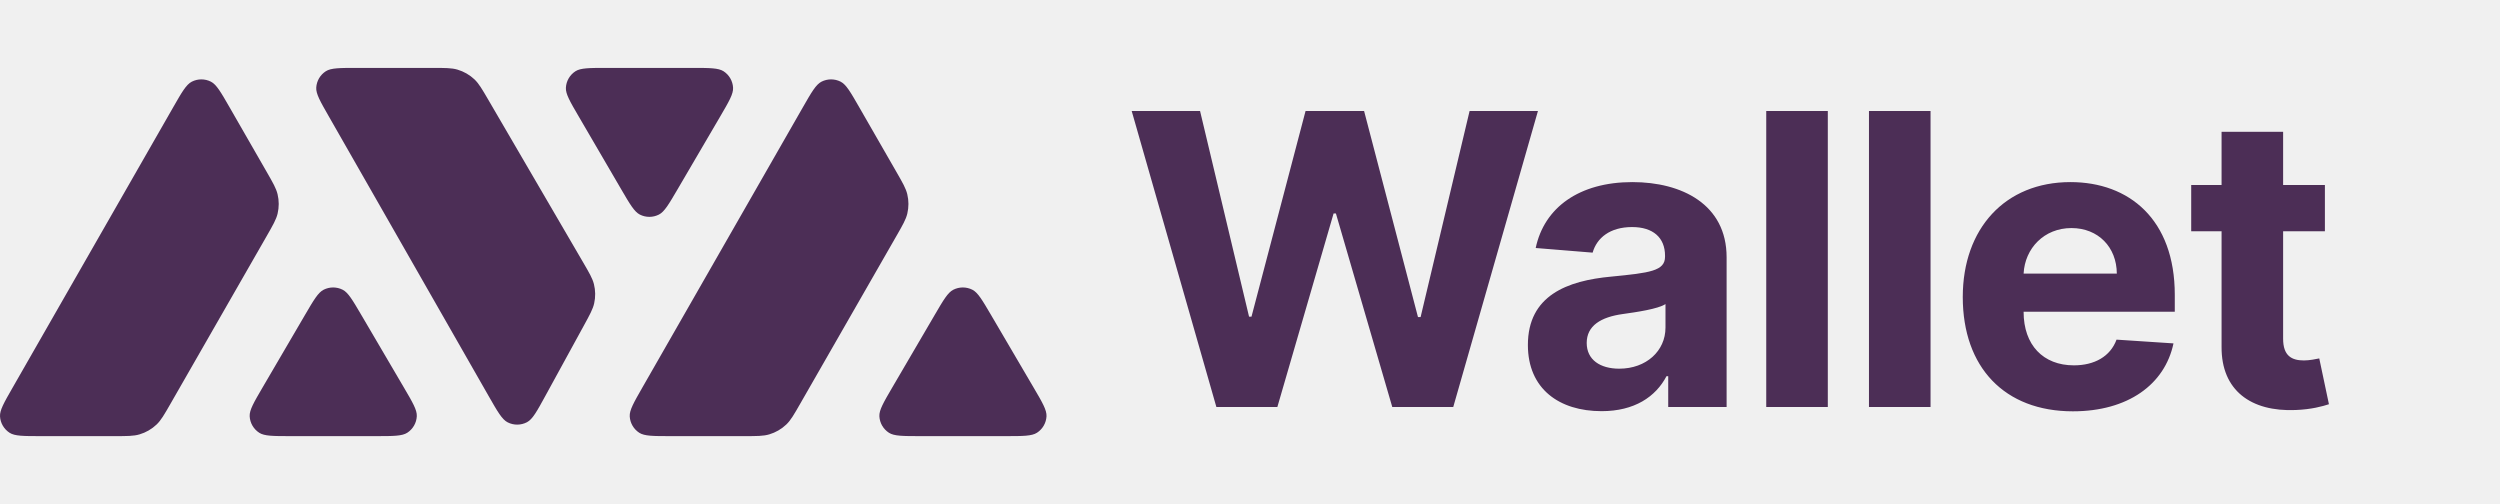
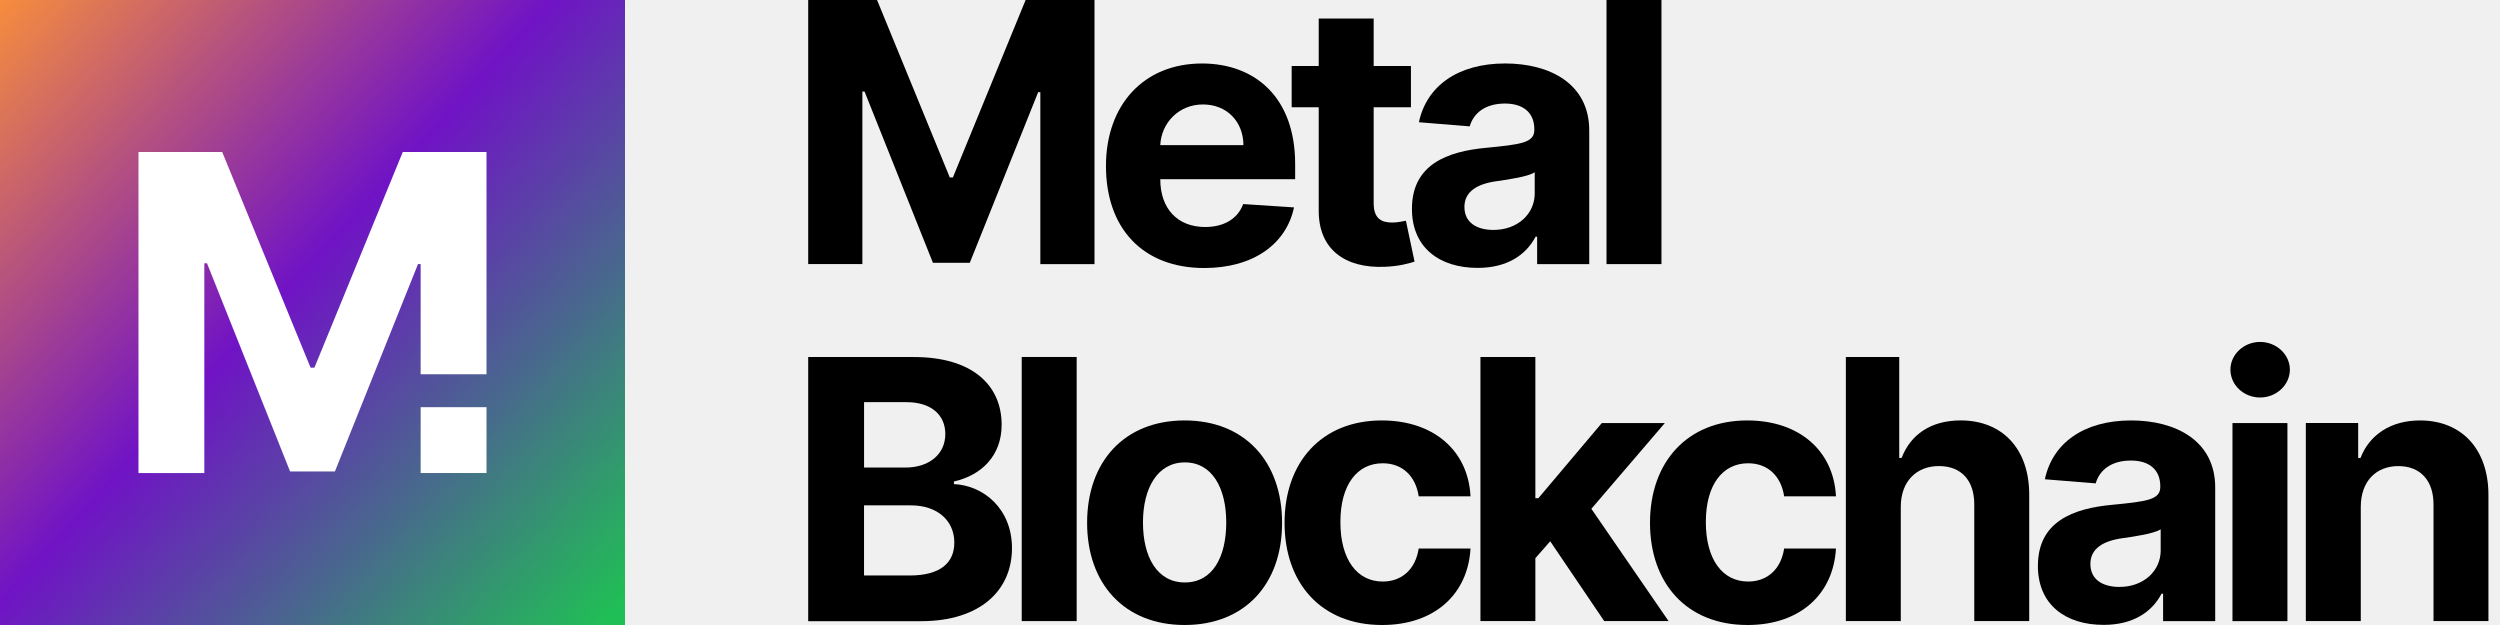
- <svg xmlns="http://www.w3.org/2000/svg" width="129" height="26" viewBox="0 0 129 26" fill="none">
-   <path d="M5.891 22.504H2.108C1.211 22.504 0.762 22.504 0.494 22.331C0.204 22.143 0.02 21.829 0.001 21.486C-0.017 21.168 0.205 20.78 0.65 20.004L8.933 5.542C9.383 4.755 9.609 4.362 9.896 4.215C10.205 4.057 10.573 4.057 10.883 4.214C11.17 4.36 11.396 4.754 11.848 5.54L13.758 8.864C14.087 9.436 14.251 9.722 14.323 10.024C14.402 10.352 14.402 10.694 14.324 11.023C14.252 11.325 14.088 11.611 13.76 12.183L8.807 20.818C8.474 21.399 8.307 21.689 8.079 21.906C7.831 22.142 7.53 22.317 7.2 22.414C6.898 22.504 6.562 22.504 5.891 22.504Z" fill="#4C2E56" />
-   <path d="M19.387 22.504H15.001C14.096 22.504 13.643 22.504 13.374 22.329C13.083 22.14 12.9 21.824 12.883 21.479C12.867 21.159 13.095 20.77 13.55 19.991L15.74 16.247C16.19 15.478 16.415 15.094 16.699 14.95C17.007 14.794 17.371 14.794 17.679 14.949C17.964 15.092 18.189 15.477 18.64 16.245L20.837 19.989C21.294 20.768 21.523 21.158 21.507 21.477C21.49 21.823 21.308 22.14 21.016 22.329C20.747 22.504 20.294 22.504 19.387 22.504Z" fill="#4C2E56" />
-   <path d="M38.384 22.504H34.601C33.704 22.504 33.255 22.504 32.986 22.331C32.696 22.143 32.513 21.829 32.494 21.486C32.476 21.168 32.698 20.78 33.142 20.004L41.425 5.542C41.876 4.755 42.101 4.362 42.388 4.215C42.698 4.057 43.066 4.057 43.376 4.214C43.663 4.36 43.889 4.754 44.34 5.54L46.251 8.864C46.58 9.436 46.744 9.722 46.816 10.024C46.895 10.352 46.895 10.694 46.817 11.023C46.745 11.325 46.581 11.611 46.252 12.183L41.299 20.818C40.966 21.399 40.8 21.689 40.572 21.906C40.323 22.142 40.022 22.317 39.693 22.414C39.391 22.504 39.055 22.504 38.384 22.504Z" fill="#4C2E56" />
-   <path d="M51.88 22.504H47.494C46.589 22.504 46.136 22.504 45.867 22.329C45.576 22.14 45.393 21.824 45.376 21.479C45.36 21.159 45.588 20.77 46.043 19.991L48.233 16.247C48.682 15.478 48.907 15.094 49.192 14.95C49.5 14.794 49.864 14.794 50.172 14.949C50.456 15.092 50.682 15.477 51.133 16.245L53.329 19.989C53.787 20.768 54.015 21.158 54 21.477C53.983 21.823 53.8 22.14 53.509 22.329C53.239 22.504 52.786 22.504 51.88 22.504Z" fill="#4C2E56" />
-   <path d="M22.305 3.504H18.424C17.527 3.504 17.079 3.504 16.811 3.677C16.521 3.864 16.338 4.177 16.318 4.521C16.3 4.839 16.521 5.227 16.965 6.002L25.216 20.44C25.676 21.245 25.907 21.648 26.197 21.794C26.511 21.953 26.883 21.949 27.194 21.785C27.482 21.633 27.704 21.227 28.149 20.413L30.126 16.802C30.438 16.232 30.594 15.947 30.66 15.649C30.732 15.323 30.728 14.986 30.647 14.662C30.572 14.365 30.409 14.085 30.081 13.523L25.208 5.168C24.874 4.594 24.706 4.308 24.479 4.093C24.231 3.86 23.931 3.688 23.604 3.592C23.304 3.504 22.971 3.504 22.305 3.504Z" fill="#4C2E56" />
-   <path d="M35.709 3.504H31.316C30.412 3.504 29.96 3.504 29.691 3.678C29.4 3.867 29.217 4.183 29.2 4.528C29.183 4.847 29.41 5.237 29.865 6.015L32.057 9.772C32.507 10.543 32.732 10.928 33.017 11.073C33.325 11.229 33.689 11.229 33.998 11.073C34.283 10.93 34.508 10.544 34.959 9.774L37.159 6.017C37.615 5.238 37.843 4.849 37.827 4.529C37.81 4.183 37.628 3.867 37.337 3.678C37.067 3.504 36.614 3.504 35.709 3.504Z" fill="#4C2E56" />
-   <path d="M62.765 21H65.912L68.813 11.015H68.933L71.841 21H74.988L79.358 5.727H75.831L73.303 16.361H73.168L70.387 5.727H67.367L64.577 16.339H64.451L61.923 5.727H58.395L62.765 21ZM82.642 21.216C84.335 21.216 85.431 20.478 85.991 19.412H86.08V21H89.093V13.274C89.093 10.545 86.781 9.396 84.231 9.396C81.487 9.396 79.682 10.709 79.242 12.797L82.18 13.036C82.396 12.275 83.075 11.716 84.216 11.716C85.297 11.716 85.916 12.26 85.916 13.2V13.244C85.916 13.983 85.133 14.079 83.142 14.273C80.875 14.482 78.839 15.243 78.839 17.801C78.839 20.068 80.457 21.216 82.642 21.216ZM83.552 19.024C82.575 19.024 81.874 18.569 81.874 17.696C81.874 16.802 82.613 16.361 83.731 16.205C84.425 16.108 85.558 15.944 85.939 15.69V16.906C85.939 18.107 84.947 19.024 83.552 19.024ZM94.315 5.727H91.138V21H94.315V5.727ZM99.616 5.727H96.439V21H99.616V5.727ZM106.961 21.224C109.795 21.224 111.704 19.844 112.152 17.719L109.213 17.525C108.893 18.397 108.072 18.852 107.013 18.852C105.425 18.852 104.418 17.801 104.418 16.093V16.086H112.219V15.213C112.219 11.32 109.862 9.396 106.834 9.396C103.464 9.396 101.279 11.79 101.279 15.325C101.279 18.957 103.434 21.224 106.961 21.224ZM104.418 14.117C104.485 12.812 105.477 11.768 106.887 11.768C108.266 11.768 109.221 12.752 109.228 14.117H104.418ZM119.965 9.545H117.809V6.801H114.633V9.545H113.066V11.932H114.633V17.898C114.618 20.142 116.146 21.254 118.451 21.157C119.271 21.127 119.853 20.963 120.173 20.858L119.674 18.494C119.517 18.524 119.182 18.599 118.883 18.599C118.249 18.599 117.809 18.36 117.809 17.48V11.932H119.965V9.545Z" fill="#4C2E56" />
+ <svg xmlns="http://www.w3.org/2000/svg" width="96" height="24" viewBox="0 0 96 24" fill="none">
+   <path d="M24 0H0V24H24V0Z" fill="url(#paint0_linear_111_8068)" />
+   <path d="M15.467 5.836L12.073 14.119H11.927L8.532 5.836H5.318V18.165H7.846V10.11H7.949L11.139 18.103H12.861L16.052 10.14H16.153V14.372H18.682V5.836H15.467Z" fill="white" />
+   <path d="M18.682 15.636H16.153V18.164H18.682V15.636Z" fill="white" />
+   <path d="M33.679 0L36.472 6.814H36.591L39.384 0H42.029V10.142H39.949V3.54H39.865L37.24 10.091H35.824L33.199 3.516H33.115V10.141H31.035V0H33.68H33.679Z" fill="black" />
+   <path d="M42.469 6.374C42.469 4.027 43.92 2.438 46.158 2.438C48.169 2.438 49.734 3.715 49.734 6.3V6.88H44.555V6.885C44.555 8.019 45.223 8.717 46.278 8.717C46.98 8.717 47.526 8.415 47.738 7.836L49.69 7.964C49.392 9.375 48.124 10.292 46.242 10.292C43.901 10.292 42.469 8.786 42.469 6.375V6.374ZM47.748 5.572C47.742 4.665 47.109 4.011 46.193 4.011C45.276 4.011 44.598 4.705 44.554 5.572H47.748Z" fill="black" />
+   <path d="M54.18 4.12H52.749V7.804C52.749 8.389 53.041 8.546 53.462 8.546C53.66 8.546 53.883 8.497 53.987 8.477L54.319 10.046C54.106 10.116 53.719 10.225 53.175 10.245C51.645 10.309 50.63 9.571 50.639 8.081V4.12H49.6V2.534H50.639V0.713H52.749V2.535H54.18V4.121V4.12Z" fill="black" />
+   <path d="M54.219 8.017C54.219 6.319 55.571 5.813 57.076 5.675C58.398 5.547 58.918 5.482 58.918 4.992V4.962C58.918 4.338 58.508 3.976 57.789 3.976C57.031 3.976 56.581 4.347 56.437 4.853L54.486 4.694C54.779 3.307 55.977 2.437 57.799 2.437C59.493 2.437 61.027 3.2 61.027 5.012V10.142H59.026V9.088H58.967C58.596 9.796 57.868 10.287 56.743 10.287C55.292 10.287 54.218 9.524 54.218 8.018L54.219 8.017ZM58.933 7.423V6.616C58.68 6.783 57.927 6.893 57.467 6.958C56.725 7.061 56.234 7.354 56.234 7.948C56.234 8.542 56.7 8.829 57.349 8.829C58.274 8.829 58.934 8.219 58.934 7.422L58.933 7.423Z" fill="black" />
+   <path d="M63.8 10.142H61.69V0H63.8V10.142Z" fill="black" />
+   <path d="M31.035 13.71H35.096C37.334 13.71 38.463 14.789 38.463 16.31C38.463 17.503 37.686 18.251 36.631 18.489V18.589C37.785 18.644 38.86 19.55 38.86 21.05C38.86 22.664 37.647 23.853 35.369 23.853H31.035V13.711V13.71ZM34.769 17.954C35.645 17.954 36.3 17.469 36.3 16.667C36.3 15.934 35.76 15.443 34.809 15.443H33.18V17.954H34.769ZM34.928 22.099C36.127 22.099 36.646 21.598 36.646 20.836C36.646 20 36.007 19.406 34.977 19.406H33.179V22.099H34.927H34.928Z" fill="black" />
+   <path d="M41.344 23.85H39.234V13.708H41.344V23.85Z" fill="black" />
+   <path d="M41.745 20.078C41.745 17.72 43.181 16.145 45.489 16.145C47.796 16.145 49.232 17.72 49.232 20.078C49.232 22.435 47.796 24 45.489 24C43.181 24 41.745 22.42 41.745 20.078ZM47.088 20.063C47.088 18.736 46.544 17.756 45.499 17.756C44.454 17.756 43.89 18.736 43.89 20.063C43.89 21.39 44.434 22.366 45.499 22.366C46.564 22.366 47.088 21.39 47.088 20.063Z" fill="black" />
+   <path d="M49.327 20.078C49.327 17.745 50.754 16.145 53.061 16.145C55.047 16.145 56.379 17.299 56.468 19.058H54.478C54.364 18.3 53.869 17.79 53.096 17.79C52.115 17.79 51.471 18.612 51.471 20.048C51.471 21.484 52.11 22.331 53.096 22.331C53.818 22.331 54.353 21.875 54.478 21.063H56.468C56.368 22.811 55.096 24 53.071 24C50.729 24 49.327 22.391 49.327 20.078Z" fill="black" />
+   <path d="M56.849 13.71H58.958V19.132H59.072L61.509 16.245H63.93L61.108 19.538L64.073 23.85H61.602L59.528 20.785L58.958 21.434V23.85H56.849V13.708V13.71Z" fill="black" />
+   <path d="M63.36 20.078C63.36 17.745 64.787 16.145 67.095 16.145C69.08 16.145 70.412 17.299 70.501 19.058H68.511C68.397 18.3 67.902 17.79 67.129 17.79C66.148 17.79 65.504 18.612 65.504 20.048C65.504 21.484 66.143 22.331 67.129 22.331C67.851 22.331 68.386 21.875 68.511 21.063H70.501C70.402 22.811 69.13 24 67.104 24C64.762 24 63.36 22.391 63.36 20.078Z" fill="black" />
+   <path d="M72.991 23.85H70.881V13.708H72.931V17.585H73.021C73.367 16.689 74.139 16.144 75.293 16.144C76.878 16.144 77.927 17.224 77.922 19.007V23.85H75.812V19.383C75.818 18.447 75.312 17.897 74.456 17.897C73.599 17.897 72.995 18.472 72.99 19.453V23.85H72.991Z" fill="black" />
+   <path d="M78.256 21.726C78.256 20.028 79.608 19.522 81.113 19.384C82.435 19.256 82.955 19.191 82.955 18.701V18.671C82.955 18.047 82.545 17.685 81.826 17.685C81.069 17.685 80.618 18.056 80.475 18.562L78.523 18.404C78.816 17.016 80.014 16.145 81.836 16.145C83.53 16.145 85.064 16.909 85.064 18.721V23.851H83.063V22.797H83.004C82.633 23.505 81.905 23.995 80.78 23.995C79.329 23.995 78.255 23.233 78.255 21.727L78.256 21.726ZM82.97 21.132V20.325C82.717 20.492 81.964 20.602 81.504 20.667C80.762 20.77 80.271 21.063 80.271 21.657C80.271 22.251 80.737 22.538 81.386 22.538C82.312 22.538 82.971 21.928 82.971 21.131L82.97 21.132Z" fill="black" />
+   <path d="M85.648 14.195C85.648 13.61 86.164 13.13 86.788 13.13C87.412 13.13 87.931 13.61 87.931 14.195C87.931 14.779 87.416 15.264 86.788 15.264C86.159 15.264 85.648 14.784 85.648 14.195ZM85.727 16.245H87.837V23.852H85.727V16.245Z" fill="black" />
+   <path d="M90.654 23.85H88.544V16.244H90.554V17.586H90.643C90.985 16.699 91.802 16.145 92.931 16.145C94.516 16.145 95.556 17.234 95.556 19.007V23.85H93.447V19.383C93.452 18.452 92.942 17.898 92.095 17.898C91.248 17.898 90.659 18.472 90.654 19.453V23.85Z" fill="black" />
+   <defs>
+     <linearGradient id="paint0_linear_111_8068" x1="-1.01" y1="0.079" x2="24.088" y2="23.076" gradientUnits="userSpaceOnUse">
+       <stop stop-color="#FC9237" />
+       <stop offset="0.48" stop-color="#7013C5" />
+       <stop offset="1" stop-color="#20BF55" />
+     </linearGradient>
+   </defs>
</svg>
